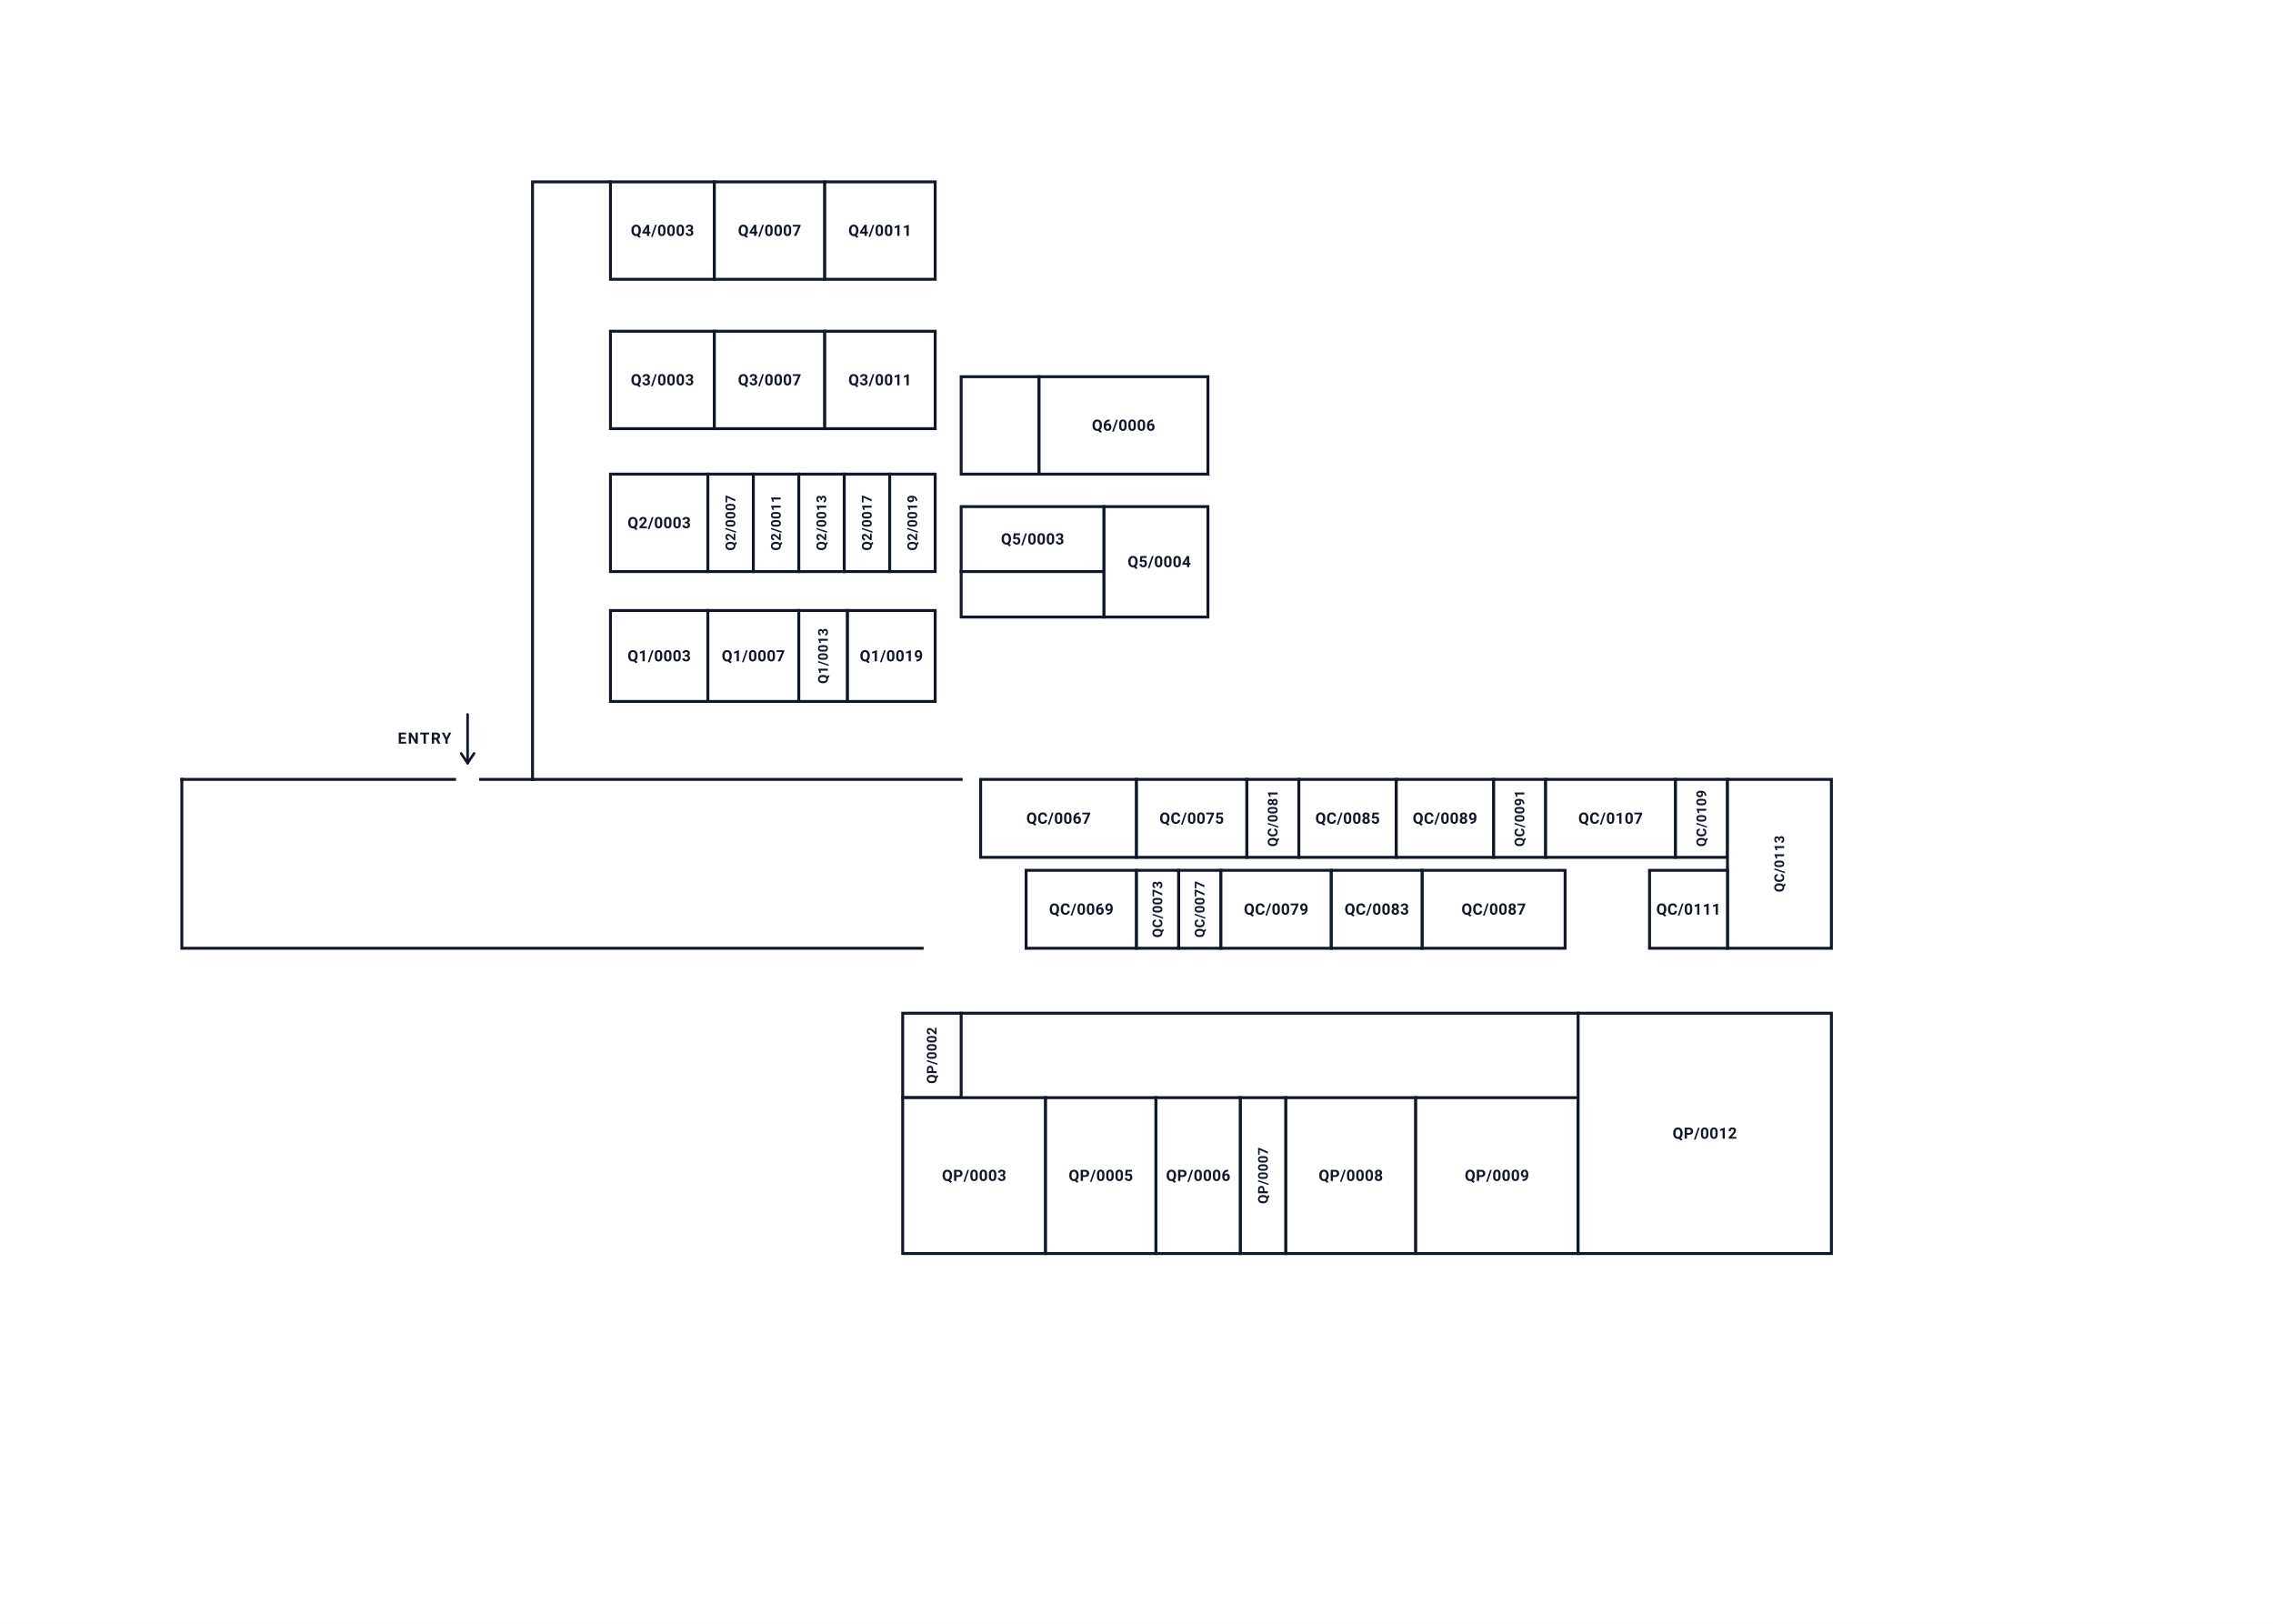
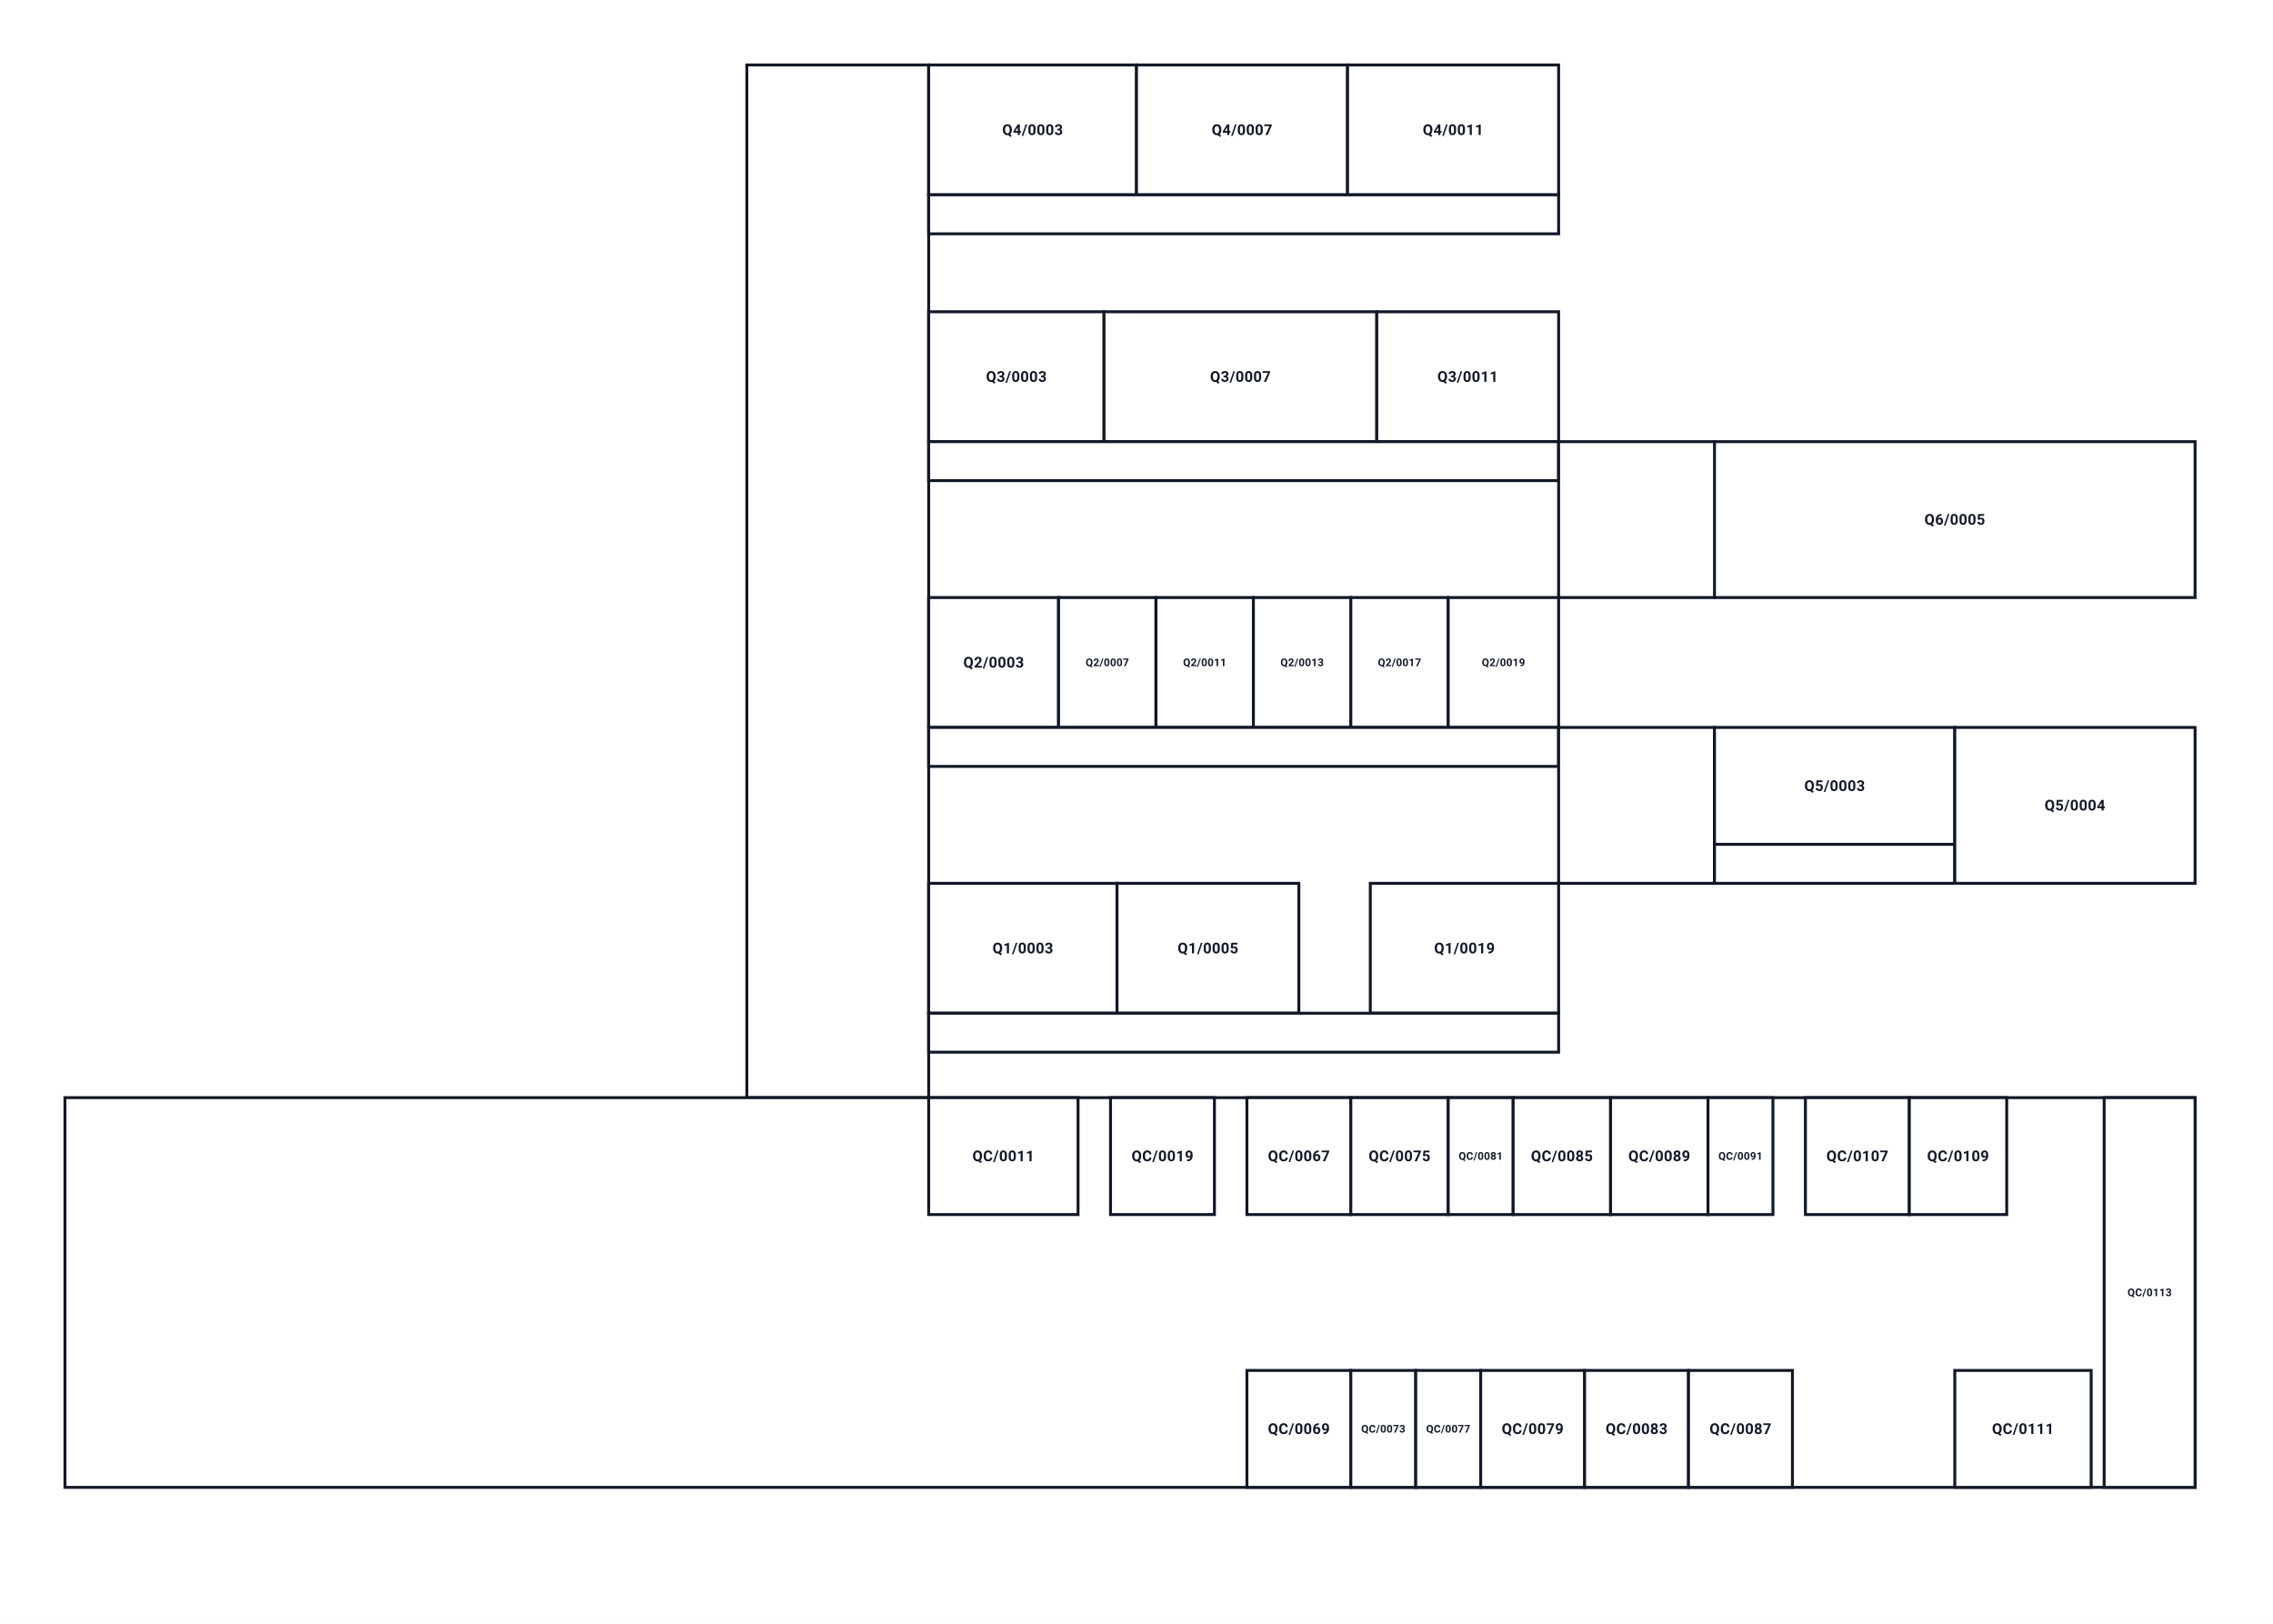
- <svg xmlns="http://www.w3.org/2000/svg" viewBox="0 0 3500 2500" width="3500" height="2500" id="svg-floor-1">
+ <svg xmlns="http://www.w3.org/2000/svg" viewBox="0 0 3500 2500" width="3500" height="2500">
  <defs>
    <style>
      .bg { fill: #FFFFFF; }
      .wall { fill: #FFFFFF; stroke: #111827; stroke-width: 4.5; stroke-linejoin: miter; stroke-linecap: square; }
-       .wall-thick { fill: #FFFFFF; stroke: #111827; stroke-width: 5.5; stroke-linejoin: miter; stroke-linecap: square; }
-       .corridor-bound { fill: none; stroke: #111827; stroke-width: 4.5; stroke-linejoin: miter; stroke-linecap: square; }
-       .room-label { font-family: -apple-system, BlinkMacSystemFont, "Segoe UI", Roboto, "Helvetica Neue", Arial, sans-serif; font-size: 24px; font-weight: 700; fill: #111827; text-anchor: middle; dominant-baseline: central; letter-spacing: 0.5px; pointer-events: none; user-select: none; }
-       .room-label-vert { font-family: -apple-system, BlinkMacSystemFont, "Segoe UI", Roboto, "Helvetica Neue", Arial, sans-serif; font-size: 21px; font-weight: 700; fill: #111827; text-anchor: middle; dominant-baseline: central; letter-spacing: 0.5px; pointer-events: none; user-select: none; }
-       .corridor-label { font-family: -apple-system, BlinkMacSystemFont, "Segoe UI", Roboto, "Helvetica Neue", Arial, sans-serif; font-size: 20px; font-weight: 600; fill: #6B7280; text-anchor: middle; dominant-baseline: central; letter-spacing: 4px; pointer-events: none; user-select: none; }
-       .entry-text { font-family: -apple-system, BlinkMacSystemFont, "Segoe UI", Roboto, "Helvetica Neue", Arial, sans-serif; font-size: 24px; font-weight: 700; fill: #111827; letter-spacing: 2px; pointer-events: none; user-select: none; }
-       .arrow { stroke: #111827; stroke-width: 4; stroke-linecap: round; stroke-linejoin: round; fill: none; }
- 
-       /* ==========================================
-          ESTILOS DE INTERACTIVIDAD (CLICKABLE BLOCKS)
-          ========================================== */
-       .room {
-         cursor: pointer;
-         outline: none;
-       }
-       .room rect,
-       .room-clickable {
-         cursor: pointer;
-         transition: fill 0.18s ease, stroke 0.18s ease, stroke-width 0.18s ease;
-       }
-       .room:hover rect,
-       .room:focus-visible rect,
-       .room-clickable:hover {
-         fill: #E0F2FE !important;
-         stroke: #0284C7 !important;
-         stroke-width: 6 !important;
-       }
-       .room:hover text,
-       .room:focus-visible text {
-         fill: #0284C7 !important;
-       }
-       .room.is-selected rect,
-       .room-clickable.is-selected {
-         fill: #BAE6FD !important;
-         stroke: #0369A1 !important;
-         stroke-width: 7 !important;
-       }
-       .room.is-selected text {
-         fill: #0369A1 !important;
-       }
+       .room-label { font-family: -apple-system, BlinkMacSystemFont, "Segoe UI", Roboto, "Helvetica Neue", Arial, sans-serif; font-size: 23px; font-weight: 700; fill: #111827; text-anchor: middle; dominant-baseline: central; letter-spacing: 0.5px; }
+       .room-label-sm { font-family: -apple-system, BlinkMacSystemFont, "Segoe UI", Roboto, "Helvetica Neue", Arial, sans-serif; font-size: 16.5px; font-weight: 700; fill: #111827; text-anchor: middle; dominant-baseline: central; letter-spacing: 0.3px; }
    </style>
  </defs>
  <rect width="3500" height="2500" class="bg" />
-   <g id="access-entry">
-     <line x1="720" y1="1100" x2="720" y2="1175" class="arrow" />
-     <path d="M 710 1160 L 720 1175 L 730 1160" class="arrow" />
-     <text x="695" y="1145" class="entry-text" text-anchor="end">ENTRY</text>
-   </g>
-   <path d="M 280 1200 L 700 1200" class="corridor-bound" />
-   <path d="M 740 1200 L 820 1200" class="corridor-bound" />
-   <path d="M 280 1200 L 280 1460 L 1420 1460" class="corridor-bound" />
-   <path d="M 820 1200 L 820 280 L 940 280" class="corridor-bound" />
-   <path d="M 820 1200 L 1480 1200" class="corridor-bound" />
+   <rect x="1150" y="100" width="280" height="1590" class="wall" />
  <g id="block-q4">
-     <g class="room" id="room-q4-0003" data-room="Q4/0003" tabindex="0" role="button" aria-label="Aula Q4/0003">
-       <rect x="940" y="280" width="160" height="150" class="wall room-rect" />
-       <text x="1020" y="355" class="room-label">Q4/0003</text>
-     </g>
-     <g class="room" id="room-q4-0007" data-room="Q4/0007" tabindex="0" role="button" aria-label="Aula Q4/0007">
-       <rect x="1100" y="280" width="170" height="150" class="wall room-rect" />
-       <text x="1185" y="355" class="room-label">Q4/0007</text>
-     </g>
-     <g class="room" id="room-q4-0011" data-room="Q4/0011" tabindex="0" role="button" aria-label="Aula Q4/0011">
-       <rect x="1270" y="280" width="170" height="150" class="wall room-rect" />
-       <text x="1355" y="355" class="room-label">Q4/0011</text>
-     </g>
+     <rect x="1430" y="100" width="320" height="200" class="wall" />
+     <text x="1590" y="200" class="room-label">Q4/0003</text>
+     <rect x="1750" y="100" width="325" height="200" class="wall" />
+     <text x="1912.5" y="200" class="room-label">Q4/0007</text>
+     <rect x="2075" y="100" width="325" height="200" class="wall" />
+     <text x="2237.5" y="200" class="room-label">Q4/0011</text>
+     <rect x="1430" y="300" width="970" height="60" class="wall" />
  </g>
  <g id="block-q3">
-     <g class="room" id="room-q3-0003" data-room="Q3/0003" tabindex="0" role="button" aria-label="Aula Q3/0003">
-       <rect x="940" y="510" width="160" height="150" class="wall room-rect" />
-       <text x="1020" y="585" class="room-label">Q3/0003</text>
-     </g>
-     <g class="room" id="room-q3-0007" data-room="Q3/0007" tabindex="0" role="button" aria-label="Aula Q3/0007">
-       <rect x="1100" y="510" width="170" height="150" class="wall room-rect" />
-       <text x="1185" y="585" class="room-label">Q3/0007</text>
-     </g>
-     <g class="room" id="room-q3-0011" data-room="Q3/0011" tabindex="0" role="button" aria-label="Aula Q3/0011">
-       <rect x="1270" y="510" width="170" height="150" class="wall room-rect" />
-       <text x="1355" y="585" class="room-label">Q3/0011</text>
-     </g>
+     <rect x="1430" y="480" width="270" height="200" class="wall" />
+     <text x="1565" y="580" class="room-label">Q3/0003</text>
+     <rect x="1700" y="480" width="420" height="200" class="wall" />
+     <text x="1910" y="580" class="room-label">Q3/0007</text>
+     <rect x="2120" y="480" width="280" height="200" class="wall" />
+     <text x="2260" y="580" class="room-label">Q3/0011</text>
+     <rect x="1430" y="680" width="970" height="60" class="wall" />
+   </g>
+   <g id="block-q6">
+     <rect x="2400" y="680" width="980" height="240" class="wall" />
+     <line x1="2640" y1="680" x2="2640" y2="920" class="wall" />
+     <text x="3010" y="800" class="room-label">Q6/0005</text>
  </g>
  <g id="block-q2">
-     <g class="room" id="room-q2-0003" data-room="Q2/0003" tabindex="0" role="button" aria-label="Aula Q2/0003">
-       <rect x="940" y="730" width="150" height="150" class="wall room-rect" />
-       <text x="1015" y="805" class="room-label">Q2/0003</text>
-     </g>
-     <g class="room" id="room-q2-0007" data-room="Q2/0007" tabindex="0" role="button" aria-label="Aula Q2/0007">
-       <rect x="1090" y="730" width="70" height="150" class="wall room-rect" />
-       <text x="1125" y="805" class="room-label-vert" transform="rotate(-90 1125 805)">Q2/0007</text>
-     </g>
-     <g class="room" id="room-q2-0011" data-room="Q2/0011" tabindex="0" role="button" aria-label="Aula Q2/0011">
-       <rect x="1160" y="730" width="70" height="150" class="wall room-rect" />
-       <text x="1195" y="805" class="room-label-vert" transform="rotate(-90 1195 805)">Q2/0011</text>
-     </g>
-     <g class="room" id="room-q2-0013" data-room="Q2/0013" tabindex="0" role="button" aria-label="Aula Q2/0013">
-       <rect x="1230" y="730" width="70" height="150" class="wall room-rect" />
-       <text x="1265" y="805" class="room-label-vert" transform="rotate(-90 1265 805)">Q2/0013</text>
-     </g>
-     <g class="room" id="room-q2-0017" data-room="Q2/0017" tabindex="0" role="button" aria-label="Aula Q2/0017">
-       <rect x="1300" y="730" width="70" height="150" class="wall room-rect" />
-       <text x="1335" y="805" class="room-label-vert" transform="rotate(-90 1335 805)">Q2/0017</text>
-     </g>
-     <g class="room" id="room-q2-0019" data-room="Q2/0019" tabindex="0" role="button" aria-label="Aula Q2/0019">
-       <rect x="1370" y="730" width="70" height="150" class="wall room-rect" />
-       <text x="1405" y="805" class="room-label-vert" transform="rotate(-90 1405 805)">Q2/0019</text>
-     </g>
+     <rect x="1430" y="920" width="200" height="200" class="wall" />
+     <text x="1530" y="1020" class="room-label">Q2/0003</text>
+     <rect x="1630" y="920" width="150" height="200" class="wall" />
+     <text x="1705" y="1020" class="room-label-sm">Q2/0007</text>
+     <rect x="1780" y="920" width="150" height="200" class="wall" />
+     <text x="1855" y="1020" class="room-label-sm">Q2/0011</text>
+     <rect x="1930" y="920" width="150" height="200" class="wall" />
+     <text x="2005" y="1020" class="room-label-sm">Q2/0013</text>
+     <rect x="2080" y="920" width="150" height="200" class="wall" />
+     <text x="2155" y="1020" class="room-label-sm">Q2/0017</text>
+     <rect x="2230" y="920" width="170" height="200" class="wall" />
+     <text x="2315" y="1020" class="room-label-sm">Q2/0019</text>
+     <rect x="1430" y="1120" width="970" height="60" class="wall" />
+   </g>
+   <g id="block-q5">
+     <rect x="2400" y="1120" width="240" height="240" class="wall" />
+     <rect x="2640" y="1120" width="370" height="180" class="wall" />
+     <text x="2825" y="1210" class="room-label">Q5/0003</text>
+     <rect x="2640" y="1300" width="370" height="60" class="wall" />
+     <rect x="3010" y="1120" width="370" height="240" class="wall" />
+     <text x="3195" y="1240" class="room-label">Q5/0004</text>
  </g>
  <g id="block-q1">
-     <g class="room" id="room-q1-0003" data-room="Q1/0003" tabindex="0" role="button" aria-label="Aula Q1/0003">
-       <rect x="940" y="940" width="150" height="140" class="wall room-rect" />
-       <text x="1015" y="1010" class="room-label">Q1/0003</text>
-     </g>
-     <g class="room" id="room-q1-0007" data-room="Q1/0007" tabindex="0" role="button" aria-label="Aula Q1/0007">
-       <rect x="1090" y="940" width="140" height="140" class="wall room-rect" />
-       <text x="1160" y="1010" class="room-label">Q1/0007</text>
-     </g>
-     <g class="room" id="room-q1-0013" data-room="Q1/0013" tabindex="0" role="button" aria-label="Aula Q1/0013">
-       <rect x="1230" y="940" width="75" height="140" class="wall room-rect" />
-       <text x="1267.5" y="1010" class="room-label-vert" transform="rotate(-90 1267.5 1010)">Q1/0013</text>
-     </g>
-     <g class="room" id="room-q1-0019" data-room="Q1/0019" tabindex="0" role="button" aria-label="Aula Q1/0019">
-       <rect x="1305" y="940" width="135" height="140" class="wall room-rect" />
-       <text x="1372.5" y="1010" class="room-label">Q1/0019</text>
-     </g>
+     <rect x="1430" y="1360" width="290" height="200" class="wall" />
+     <text x="1575" y="1460" class="room-label">Q1/0003</text>
+     <rect x="1720" y="1360" width="280" height="200" class="wall" />
+     <text x="1860" y="1460" class="room-label">Q1/0005</text>
+     <rect x="2110" y="1360" width="290" height="200" class="wall" />
+     <text x="2255" y="1460" class="room-label">Q1/0019</text>
+     <rect x="1430" y="1560" width="970" height="60" class="wall" />
  </g>
-   <g id="block-q6">
-     <rect x="1480" y="580" width="120" height="150" class="wall" />
-     <g class="room" id="room-q6-0006" data-room="Q6/0006" tabindex="0" role="button" aria-label="Aula Q6/0006">
-       <rect x="1600" y="580" width="260" height="150" class="wall room-rect" />
-       <text x="1730" y="655" class="room-label">Q6/0006</text>
-     </g>
-   </g>
-   <g id="block-q5">
-     <g class="room" id="room-q5-0003" data-room="Q5/0003" tabindex="0" role="button" aria-label="Aula Q5/0003">
-       <rect x="1480" y="780" width="220" height="100" class="wall room-rect" />
-       <text x="1590" y="830" class="room-label">Q5/0003</text>
-     </g>
-     <rect x="1480" y="880" width="220" height="70" class="wall" />
-     <g class="room" id="room-q5-0004" data-room="Q5/0004" tabindex="0" role="button" aria-label="Aula Q5/0004">
-       <rect x="1700" y="780" width="160" height="170" class="wall room-rect" />
-       <text x="1785" y="865" class="room-label">Q5/0004</text>
-     </g>
-   </g>
-   <g id="block-qc-top">
-     <g class="room" id="room-qc-0067" data-room="QC/0067" tabindex="0" role="button" aria-label="Aula QC/0067">
-       <rect x="1510" y="1200" width="240" height="120" class="wall room-rect" />
-       <text x="1630" y="1260" class="room-label">QC/0067</text>
-     </g>
-     <g class="room" id="room-qc-0075" data-room="QC/0075" tabindex="0" role="button" aria-label="Aula QC/0075">
-       <rect x="1750" y="1200" width="170" height="120" class="wall room-rect" />
-       <text x="1835" y="1260" class="room-label">QC/0075</text>
-     </g>
-     <g class="room" id="room-qc-0081" data-room="QC/0081" tabindex="0" role="button" aria-label="Aula QC/0081">
-       <rect x="1920" y="1200" width="80" height="120" class="wall room-rect" />
-       <text x="1960" y="1260" class="room-label-vert" transform="rotate(-90 1960 1260)">QC/0081</text>
-     </g>
-     <g class="room" id="room-qc-0085" data-room="QC/0085" tabindex="0" role="button" aria-label="Aula QC/0085">
-       <rect x="2000" y="1200" width="150" height="120" class="wall room-rect" />
-       <text x="2075" y="1260" class="room-label">QC/0085</text>
-     </g>
-     <g class="room" id="room-qc-0089" data-room="QC/0089" tabindex="0" role="button" aria-label="Aula QC/0089">
-       <rect x="2150" y="1200" width="150" height="120" class="wall room-rect" />
-       <text x="2225" y="1260" class="room-label">QC/0089</text>
-     </g>
-     <g class="room" id="room-qc-0091" data-room="QC/0091" tabindex="0" role="button" aria-label="Aula QC/0091">
-       <rect x="2300" y="1200" width="80" height="120" class="wall room-rect" />
-       <text x="2340" y="1260" class="room-label-vert" transform="rotate(-90 2340 1260)">QC/0091</text>
-     </g>
-     <g class="room" id="room-qc-0107" data-room="QC/0107" tabindex="0" role="button" aria-label="Aula QC/0107">
-       <rect x="2380" y="1200" width="200" height="120" class="wall room-rect" />
-       <text x="2480" y="1260" class="room-label">QC/0107</text>
-     </g>
-     <g class="room" id="room-qc-0109" data-room="QC/0109" tabindex="0" role="button" aria-label="Aula QC/0109">
-       <rect x="2580" y="1200" width="80" height="120" class="wall room-rect" />
-       <text x="2620" y="1260" class="room-label-vert" transform="rotate(-90 2620 1260)">QC/0109</text>
-     </g>
-     <g class="room" id="room-qc-0113" data-room="QC/0113" tabindex="0" role="button" aria-label="Aula QC/0113">
-       <rect x="2660" y="1200" width="160" height="260" class="wall room-rect" />
-       <text x="2740" y="1330" class="room-label-vert" transform="rotate(-90 2740 1330)">QC/0113</text>
-     </g>
-   </g>
-   <g id="block-qc-bottom">
-     <g class="room" id="room-qc-0069" data-room="QC/0069" tabindex="0" role="button" aria-label="Aula QC/0069">
-       <rect x="1580" y="1340" width="170" height="120" class="wall room-rect" />
-       <text x="1665" y="1400" class="room-label">QC/0069</text>
-     </g>
-     <g class="room" id="room-qc-0073" data-room="QC/0073" tabindex="0" role="button" aria-label="Aula QC/0073">
-       <rect x="1750" y="1340" width="65" height="120" class="wall room-rect" />
-       <text x="1782.5" y="1400" class="room-label-vert" transform="rotate(-90 1782.5 1400)">QC/0073</text>
-     </g>
-     <g class="room" id="room-qc-0077" data-room="QC/0077" tabindex="0" role="button" aria-label="Aula QC/0077">
-       <rect x="1815" y="1340" width="65" height="120" class="wall room-rect" />
-       <text x="1847.5" y="1400" class="room-label-vert" transform="rotate(-90 1847.5 1400)">QC/0077</text>
-     </g>
-     <g class="room" id="room-qc-0079" data-room="QC/0079" tabindex="0" role="button" aria-label="Aula QC/0079">
-       <rect x="1880" y="1340" width="170" height="120" class="wall room-rect" />
-       <text x="1965" y="1400" class="room-label">QC/0079</text>
-     </g>
-     <g class="room" id="room-qc-0083" data-room="QC/0083" tabindex="0" role="button" aria-label="Aula QC/0083">
-       <rect x="2050" y="1340" width="140" height="120" class="wall room-rect" />
-       <text x="2120" y="1400" class="room-label">QC/0083</text>
-     </g>
-     <g class="room" id="room-qc-0087" data-room="QC/0087" tabindex="0" role="button" aria-label="Aula QC/0087">
-       <rect x="2190" y="1340" width="220" height="120" class="wall room-rect" />
-       <text x="2300" y="1400" class="room-label">QC/0087</text>
-     </g>
-     <g class="room" id="room-qc-0111" data-room="QC/0111" tabindex="0" role="button" aria-label="Aula QC/0111">
-       <rect x="2540" y="1340" width="120" height="120" class="wall room-rect" />
-       <text x="2600" y="1400" class="room-label">QC/0111</text>
-     </g>
-   </g>
-   <g id="south-corridor">
-     <path d="M 1480 1560 L 2430 1560" class="corridor-bound" />
-   </g>
-   <g id="block-qp-nexus">
-     <g class="room" id="room-qp-0002" data-room="QP/0002" tabindex="0" role="button" aria-label="Aula QP/0002">
-       <rect x="1390" y="1560" width="90" height="130" class="wall room-rect" />
-       <text x="1435" y="1625" class="room-label-vert" transform="rotate(-90 1435 1625)">QP/0002</text>
-     </g>
-   </g>
-   <g id="block-qp-row">
-     <g class="room" id="room-qp-0003" data-room="QP/0003" tabindex="0" role="button" aria-label="Aula QP/0003">
-       <rect x="1390" y="1690" width="220" height="240" class="wall room-rect" />
-       <text x="1500" y="1810" class="room-label">QP/0003</text>
-     </g>
-     <g class="room" id="room-qp-0005" data-room="QP/0005" tabindex="0" role="button" aria-label="Aula QP/0005">
-       <rect x="1610" y="1690" width="170" height="240" class="wall room-rect" />
-       <text x="1695" y="1810" class="room-label">QP/0005</text>
-     </g>
-     <g class="room" id="room-qp-0006" data-room="QP/0006" tabindex="0" role="button" aria-label="Aula QP/0006">
-       <rect x="1780" y="1690" width="130" height="240" class="wall room-rect" />
-       <text x="1845" y="1810" class="room-label">QP/0006</text>
-     </g>
-     <g class="room" id="room-qp-0007" data-room="QP/0007" tabindex="0" role="button" aria-label="Aula QP/0007">
-       <rect x="1910" y="1690" width="70" height="240" class="wall room-rect" />
-       <text x="1945" y="1810" class="room-label-vert" transform="rotate(-90 1945 1810)">QP/0007</text>
-     </g>
-     <g class="room" id="room-qp-0008" data-room="QP/0008" tabindex="0" role="button" aria-label="Aula QP/0008">
-       <rect x="1980" y="1690" width="200" height="240" class="wall room-rect" />
-       <text x="2080" y="1810" class="room-label">QP/0008</text>
-     </g>
-     <g class="room" id="room-qp-0009" data-room="QP/0009" tabindex="0" role="button" aria-label="Aula QP/0009">
-       <rect x="2180" y="1690" width="250" height="240" class="wall room-rect" />
-       <text x="2305" y="1810" class="room-label">QP/0009</text>
-     </g>
-     <g class="room" id="room-qp-0012" data-room="QP/0012" tabindex="0" role="button" aria-label="Aula QP/0012">
-       <rect x="2430" y="1560" width="390" height="370" class="wall room-rect" />
-       <text x="2625" y="1745" class="room-label">QP/0012</text>
-     </g>
+   <g id="block-qc">
+     <rect x="100" y="1690" width="3280" height="600" class="wall" />
+     <rect x="1430" y="1690" width="230" height="180" class="wall" />
+     <text x="1545" y="1780" class="room-label">QC/0011</text>
+     <rect x="1710" y="1690" width="160" height="180" class="wall" />
+     <text x="1790" y="1780" class="room-label">QC/0019</text>
+     <rect x="1920" y="1690" width="160" height="180" class="wall" />
+     <text x="2000" y="1780" class="room-label">QC/0067</text>
+     <rect x="2080" y="1690" width="150" height="180" class="wall" />
+     <text x="2155" y="1780" class="room-label">QC/0075</text>
+     <rect x="2230" y="1690" width="100" height="180" class="wall" />
+     <text x="2280" y="1780" class="room-label-sm">QC/0081</text>
+     <rect x="2330" y="1690" width="150" height="180" class="wall" />
+     <text x="2405" y="1780" class="room-label">QC/0085</text>
+     <rect x="2480" y="1690" width="150" height="180" class="wall" />
+     <text x="2555" y="1780" class="room-label">QC/0089</text>
+     <rect x="2630" y="1690" width="100" height="180" class="wall" />
+     <text x="2680" y="1780" class="room-label-sm">QC/0091</text>
+     <rect x="2780" y="1690" width="160" height="180" class="wall" />
+     <text x="2860" y="1780" class="room-label">QC/0107</text>
+     <rect x="2940" y="1690" width="150" height="180" class="wall" />
+     <text x="3015" y="1780" class="room-label">QC/0109</text>
+     <rect x="3240" y="1690" width="140" height="600" class="wall" />
+     <text x="3310" y="1990" class="room-label-sm">QC/0113</text>
+     <rect x="1920" y="2110" width="160" height="180" class="wall" />
+     <text x="2000" y="2200" class="room-label">QC/0069</text>
+     <rect x="2080" y="2110" width="100" height="180" class="wall" />
+     <text x="2130" y="2200" class="room-label-sm">QC/0073</text>
+     <rect x="2180" y="2110" width="100" height="180" class="wall" />
+     <text x="2230" y="2200" class="room-label-sm">QC/0077</text>
+     <rect x="2280" y="2110" width="160" height="180" class="wall" />
+     <text x="2360" y="2200" class="room-label">QC/0079</text>
+     <rect x="2440" y="2110" width="160" height="180" class="wall" />
+     <text x="2520" y="2200" class="room-label">QC/0083</text>
+     <rect x="2600" y="2110" width="160" height="180" class="wall" />
+     <text x="2680" y="2200" class="room-label">QC/0087</text>
+     <rect x="3010" y="2110" width="210" height="180" class="wall" />
+     <text x="3115" y="2200" class="room-label">QC/0111</text>
  </g>
</svg>
